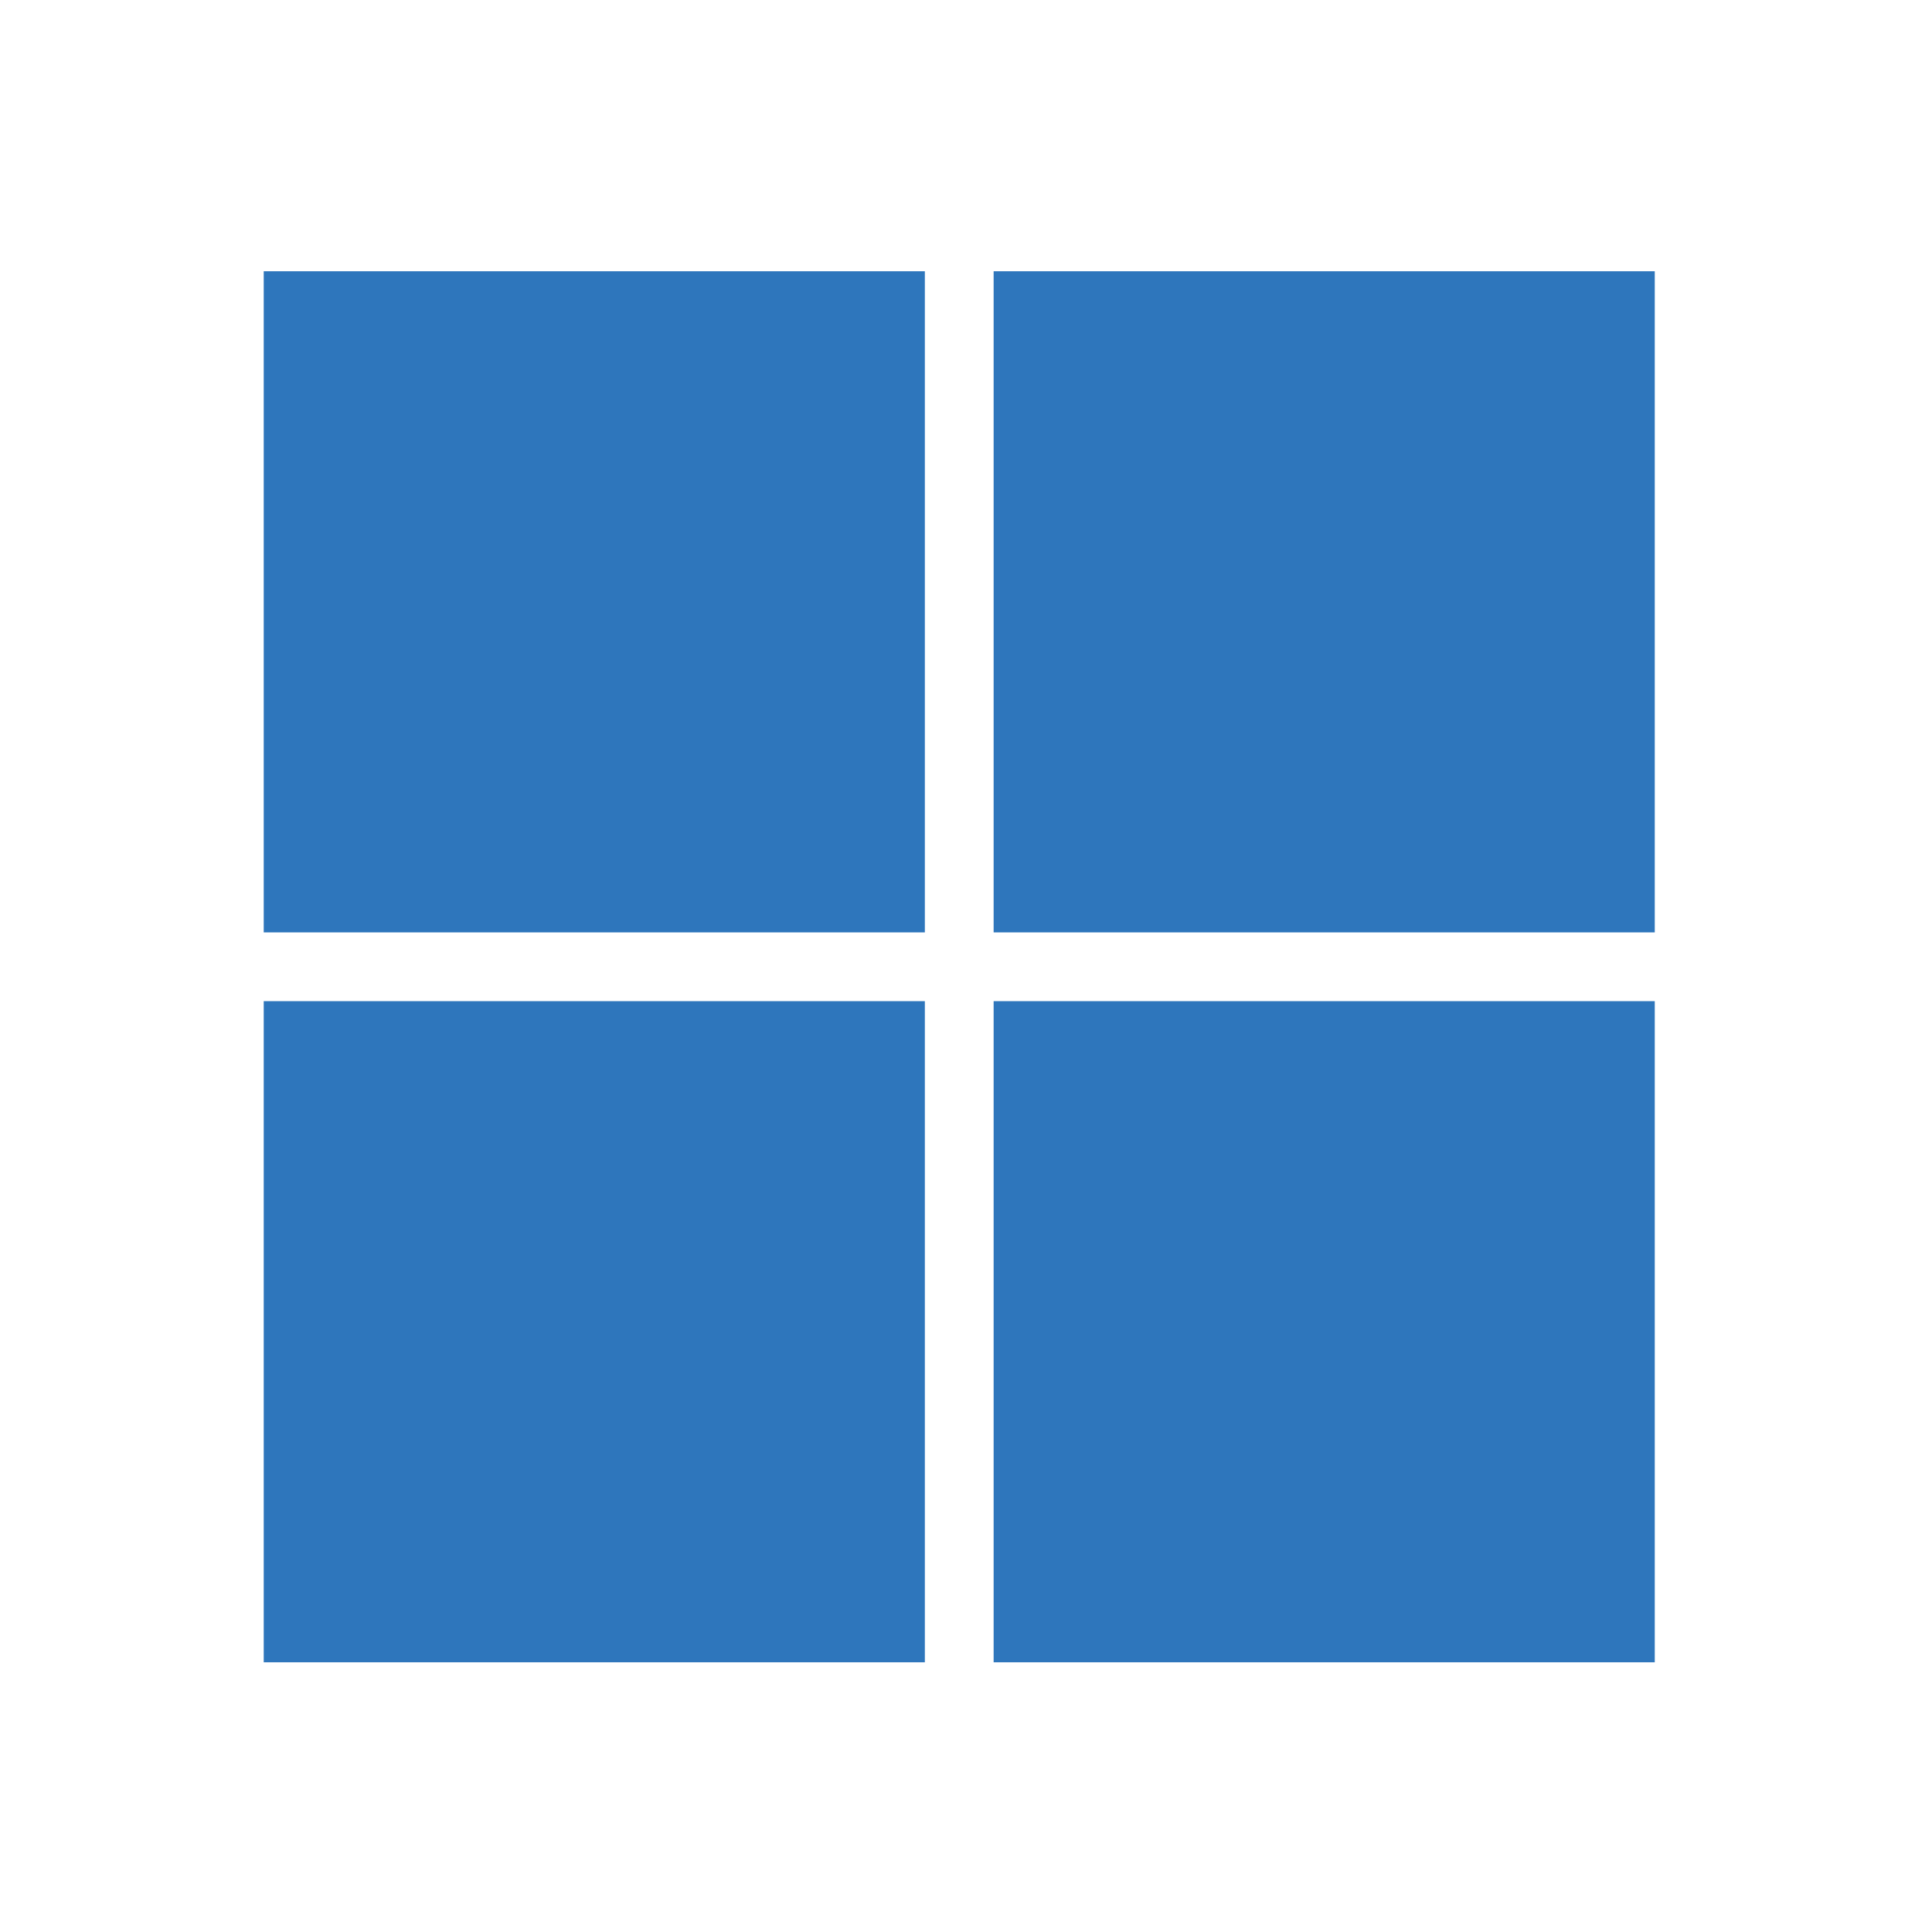
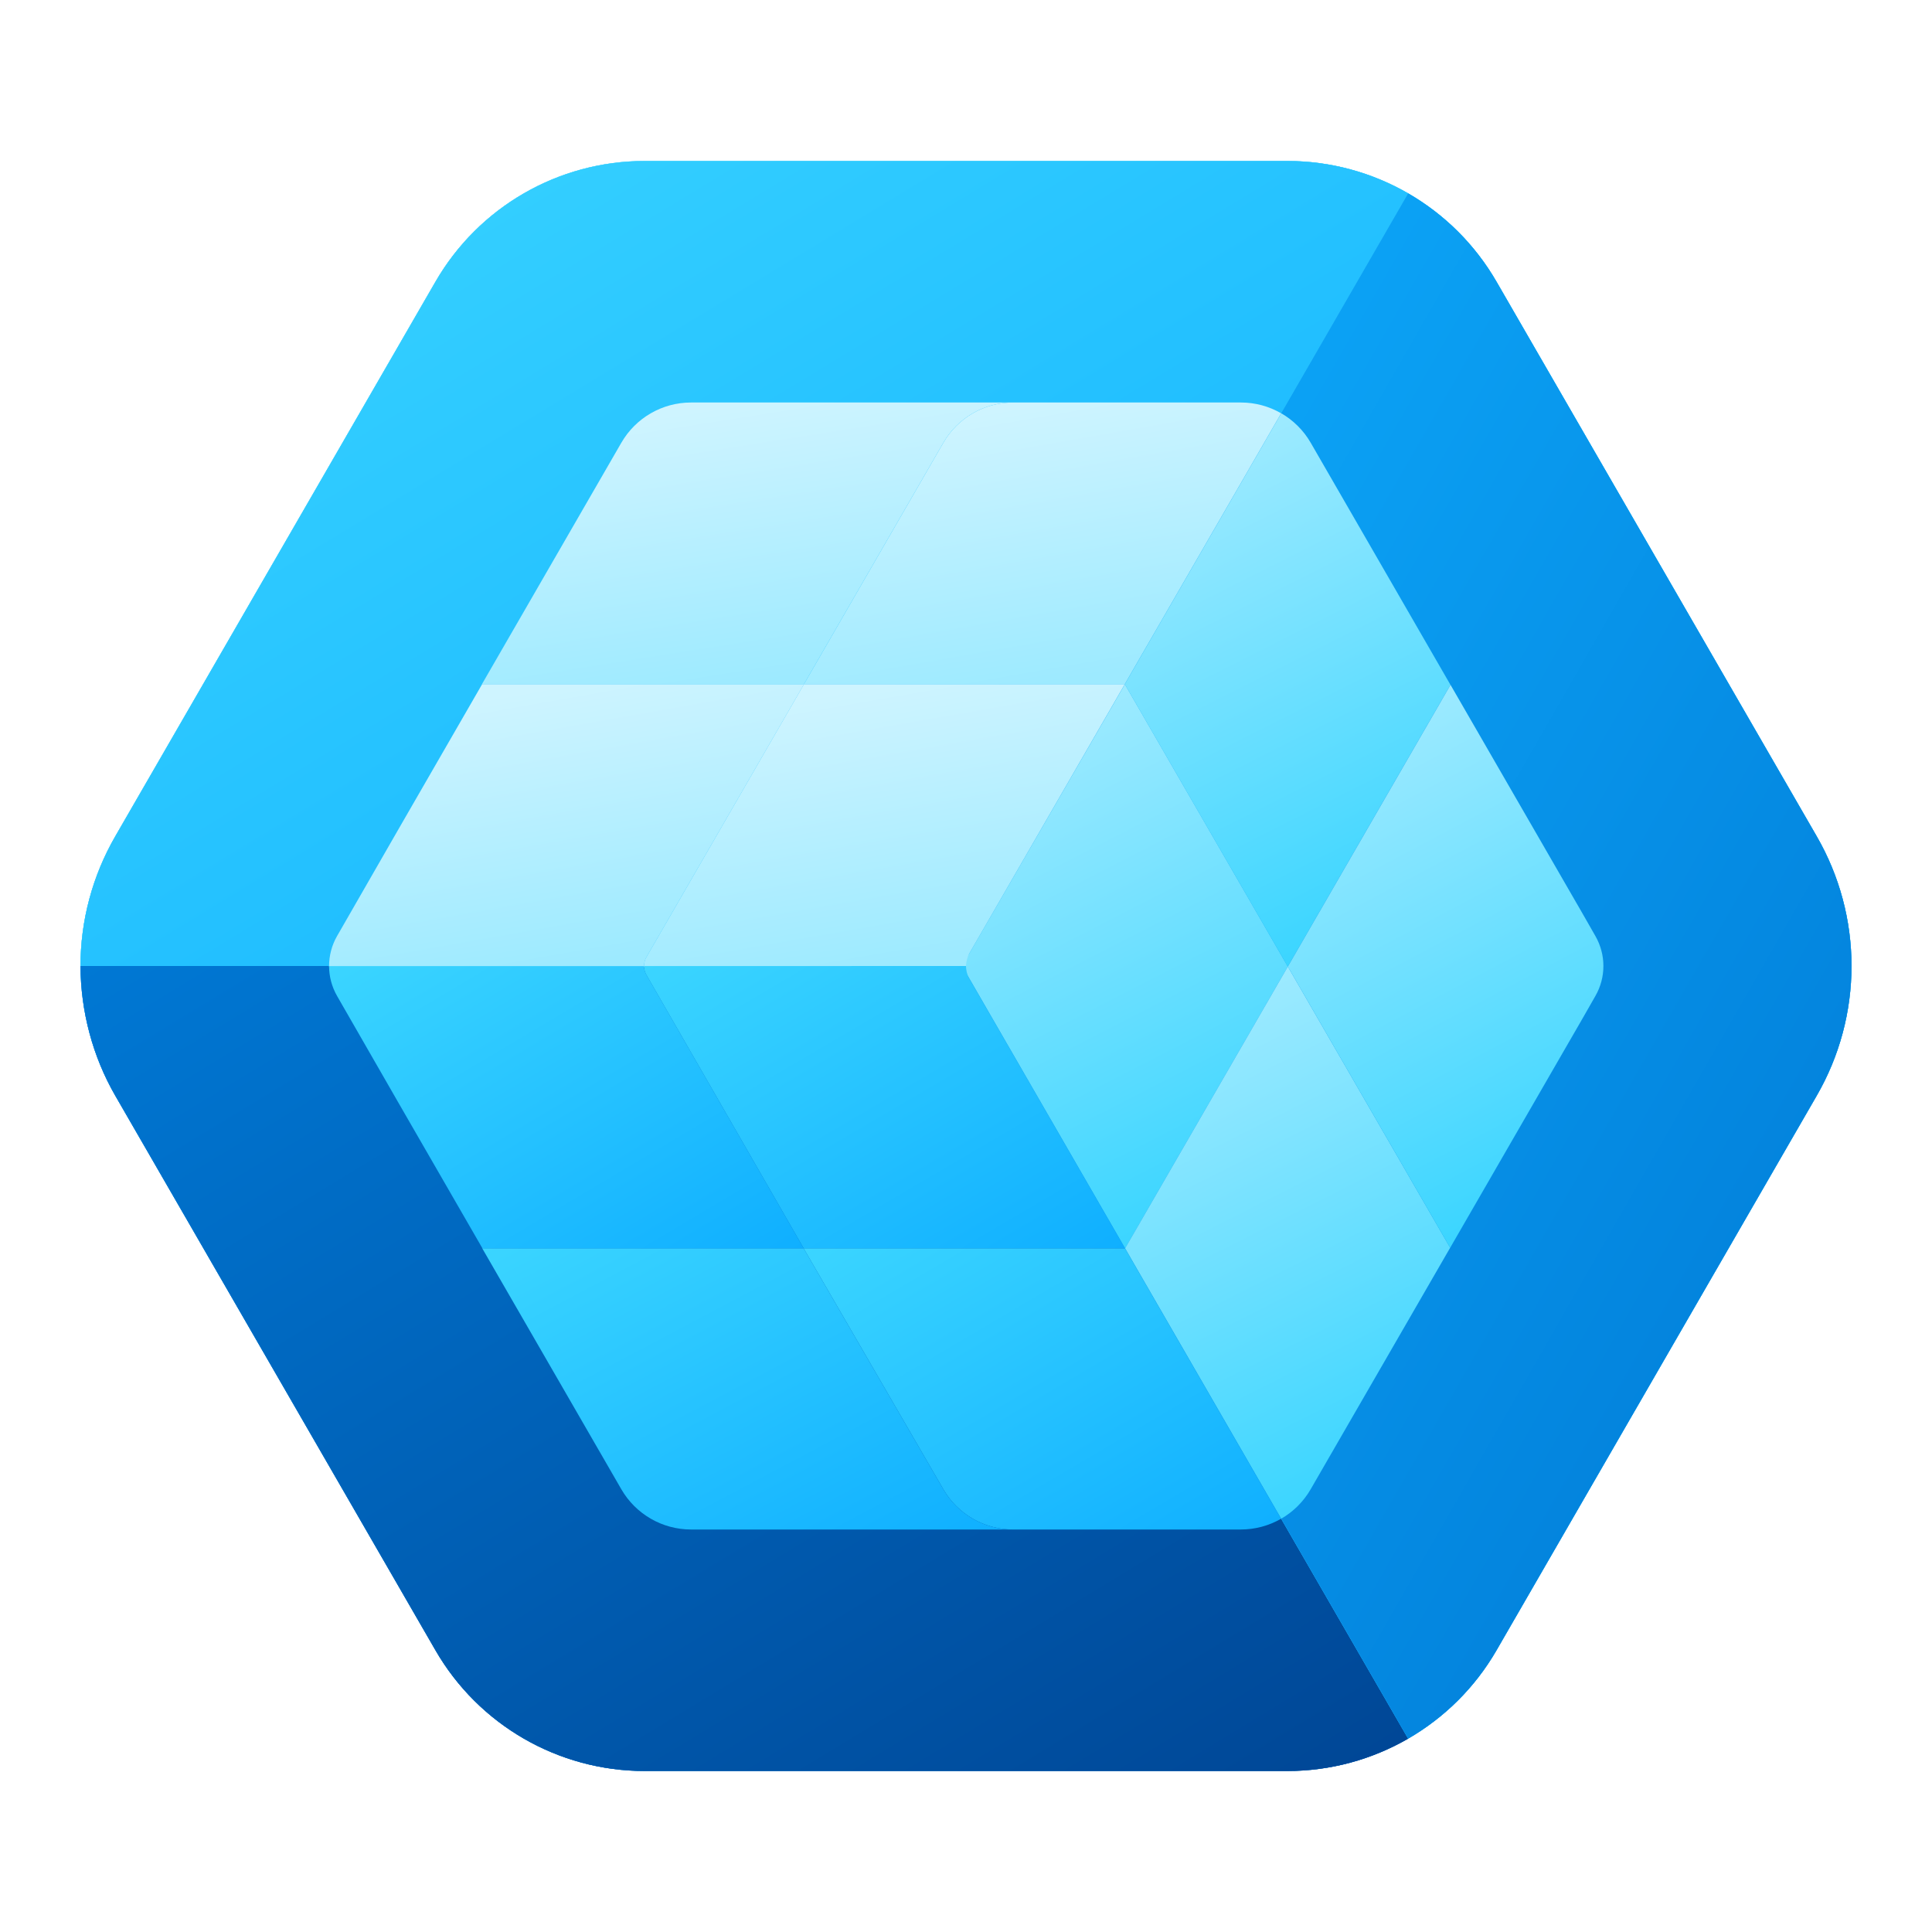
- <svg xmlns="http://www.w3.org/2000/svg" id="Layer_1" data-name="Layer 1" viewBox="0 0 100 100">
+ <svg xmlns="http://www.w3.org/2000/svg" width="240" height="240" viewBox="0 0 240 240" fill="none">
+   <path d="M159.926 20H80.074C69.356 20 59.453 25.718 54.094 35L14.314 103.901C11.488 108.796 10 114.348 10 120H120C120 119.366 120.167 118.864 120.484 118.315L174.926 24.019C170.44 21.43 165.285 20 159.926 20Z" fill="url(#paint0_linear_849_6280)" />
+   <path d="M159.926 20H80.074C69.356 20 59.453 25.718 54.094 35L14.314 103.901C11.488 108.796 10 114.348 10 120H120C120 119.366 120.167 118.864 120.484 118.315L174.926 24.019C170.44 21.43 165.285 20 159.926 20Z" fill="url(#paint1_linear_849_6280)" />
+   <path d="M159.926 20H80.074C69.356 20 59.453 25.718 54.094 35L14.314 103.901C11.488 108.796 10 114.348 10 120H120C120 119.366 120.167 118.864 120.484 118.315L174.926 24.019C170.44 21.43 165.285 20 159.926 20Z" fill="url(#paint2_linear_849_6280)" />
+   <path d="M159.926 20H80.074C69.356 20 59.453 25.718 54.094 35L14.314 103.901C11.488 108.796 10 114.348 10 120H120C120 119.366 120.167 118.864 120.484 118.315L174.926 24.019C170.44 21.43 165.285 20 159.926 20Z" fill="url(#paint3_linear_849_6280)" />
+   <path d="M159.926 220H80.074C69.356 220 59.453 214.282 54.094 205L14.314 136.099C11.508 131.239 10.021 125.61 10 120H120C120 120.476 120.125 121.064 120.363 121.476L174.925 215.981C170.44 218.571 165.285 220 159.926 220Z" fill="url(#paint4_linear_849_6280)" />
+   <path d="M159.926 220H80.074C69.356 220 59.453 214.282 54.094 205L14.314 136.099C11.508 131.239 10.021 125.61 10 120H120C120 120.476 120.125 121.064 120.363 121.476L174.925 215.981C170.44 218.571 165.285 220 159.926 220Z" fill="url(#paint5_linear_849_6280)" />
+   <path d="M159.926 220H80.074C69.356 220 59.453 214.282 54.094 205L14.314 136.099C11.508 131.239 10.021 125.61 10 120H120C120 120.476 120.125 121.064 120.363 121.476L174.925 215.981C170.44 218.571 165.285 220 159.926 220Z" fill="url(#paint6_linear_849_6280)" />
+   <path d="M225.686 136.098L185.906 204.999C183.227 209.64 179.411 213.39 174.925 215.98L120.363 121.475C120.125 121.063 120 120.596 120 120.12C120 119.486 120.167 118.863 120.484 118.314L174.926 24.019C179.411 26.608 183.227 30.358 185.906 34.999L225.686 103.9C228.512 108.795 230 114.347 230 119.999C230 125.651 228.512 131.204 225.686 136.098Z" fill="url(#paint7_linear_849_6280)" />
+   <path d="M225.686 136.098L185.906 204.999C183.227 209.64 179.411 213.39 174.925 215.98L120.363 121.475C120.125 121.063 120 120.596 120 120.12C120 119.486 120.167 118.863 120.484 118.314L174.926 24.019C179.411 26.608 183.227 30.358 185.906 34.999L225.686 103.9C228.512 108.795 230 114.347 230 119.999C230 125.651 228.512 131.204 225.686 136.098Z" fill="url(#paint8_linear_849_6280)" />
+   <path d="M225.686 136.098L185.906 204.999C183.227 209.64 179.411 213.39 174.925 215.98L120.363 121.475C120.125 121.063 120 120.596 120 120.12C120 119.486 120.167 118.863 120.484 118.314L174.926 24.019C179.411 26.608 183.227 30.358 185.906 34.999L225.686 103.9C228.512 108.795 230 114.347 230 119.999C230 125.651 228.512 131.204 225.686 136.098Z" fill="url(#paint9_linear_849_6280)" />
+   <path d="M139.766 155.068L120.371 121.475L119.512 119.999L139.735 85L159.98 120.071L139.766 155.068Z" fill="url(#paint10_linear_849_6280)" />
+   <path d="M180.144 155L162.816 185C161.923 186.547 160.651 187.797 159.156 188.66L140.848 156.95L139.766 155.068L159.98 120.071L180.144 155Z" fill="url(#paint11_linear_849_6280)" />
+   <path d="M162.821 55.001C161.927 53.454 160.656 52.204 159.16 51.34L139.727 85.001L159.972 120.071L180.18 85.072L162.821 55.001Z" fill="url(#paint12_linear_849_6280)" />
+   <path d="M159.148 51.34C157.653 50.477 155.935 50 154.148 50H125.844C122.271 50 118.97 51.906 117.184 55L99.863 85H129.996H139.714L159.148 51.34Z" fill="url(#paint13_linear_849_6280)" />
+   <path d="M85.844 50C82.271 50 78.97 51.906 77.184 55L59.863 85H99.863L117.184 55C118.97 51.906 122.271 50 125.844 50H85.844Z" fill="url(#paint14_linear_849_6280)" />
+   <path d="M120 120.121C120 119.487 120.167 118.864 120.484 118.315L139.718 85H130H99.867L80.294 118.901C80.102 119.235 80 119.622 80 120.008L80.003 120.121H120Z" fill="url(#paint15_linear_849_6280)" />
+   <path d="M154.144 190C155.931 190 157.649 189.524 159.144 188.661L140.837 156.951L139.75 155.068H99.824L117.18 185C118.966 188.094 122.267 190 125.84 190H154.144Z" fill="url(#paint16_linear_849_6280)" />
+   <path d="M120 120C120 120.476 120.125 121.064 120.363 121.476L139.757 155.068H99.832L80.294 121.099C80.122 120.8 80.022 120.465 80.003 120.121L80 120.009L120 120Z" fill="url(#paint17_linear_849_6280)" />
+   <path d="M77.183 185C78.97 188.094 82.271 190 85.844 190H125.844C122.271 190 118.97 188.094 117.184 185L99.828 155.068H59.902L77.183 185Z" fill="url(#paint18_linear_849_6280)" />
+   <path d="M196.599 113.501L180.189 85.073L159.98 120.072L180.145 155.002L196.614 126.475C197.204 125.444 197.735 124.515 198.196 123.705C198.852 122.555 199.18 121.278 199.18 120.001C199.18 118.724 198.852 117.448 198.196 116.297C197.731 115.48 197.195 114.543 196.599 113.501Z" fill="url(#paint19_linear_849_6280)" />
+   <path d="M40.88 120.121H80.011L80.008 120.008C80.008 119.622 80.109 119.235 80.302 118.901L99.875 85H59.887C52.486 97.819 45.299 110.284 41.867 116.287C41.208 117.44 40.879 118.72 40.879 120C40.879 120.04 40.879 120.081 40.88 120.121Z" fill="url(#paint20_linear_849_6280)" />
+   <path d="M59.927 155.07H99.84L80.302 121.101C80.129 120.801 80.03 120.466 80.011 120.123L80.008 120.01H40.879C40.88 121.287 41.21 122.564 41.867 123.714C45.305 129.728 52.512 142.227 59.927 155.07Z" fill="url(#paint21_linear_849_6280)" />
  <defs>
-     <style>.cls-1{fill:#2e76bc;}.cls-2{fill:none;}</style>
+     <linearGradient id="paint0_linear_849_6280" x1="10" y1="20" x2="98.669" y2="166.237" gradientUnits="userSpaceOnUse">
+       <stop stop-color="#9DEAFF" />
+       <stop offset="1" stop-color="#3BD5FF" />
+     </linearGradient>
+     <linearGradient id="paint1_linear_849_6280" x1="10" y1="20" x2="98.669" y2="166.237" gradientUnits="userSpaceOnUse">
+       <stop stop-color="#3BD5FF" />
+       <stop offset="1" stop-color="#0FAFFF" />
+     </linearGradient>
+     <linearGradient id="paint2_linear_849_6280" x1="10" y1="20" x2="98.669" y2="166.237" gradientUnits="userSpaceOnUse">
+       <stop stop-color="#9DEAFF" />
+       <stop offset="1" stop-color="#3BD5FF" />
+     </linearGradient>
+     <linearGradient id="paint3_linear_849_6280" x1="10" y1="20" x2="98.669" y2="166.237" gradientUnits="userSpaceOnUse">
+       <stop stop-color="#3BD5FF" />
+       <stop offset="1" stop-color="#0FAFFF" />
+     </linearGradient>
+     <linearGradient id="paint4_linear_849_6280" x1="10" y1="120" x2="98.669" y2="266.237" gradientUnits="userSpaceOnUse">
+       <stop stop-color="#0078D4" />
+       <stop offset="1" stop-color="#004695" />
+     </linearGradient>
+     <linearGradient id="paint5_linear_849_6280" x1="10" y1="120" x2="98.669" y2="266.237" gradientUnits="userSpaceOnUse">
+       <stop stop-color="#0FAFFF" />
+       <stop offset="1" stop-color="#0078D4" />
+     </linearGradient>
+     <linearGradient id="paint6_linear_849_6280" x1="10" y1="120" x2="98.669" y2="266.237" gradientUnits="userSpaceOnUse">
+       <stop stop-color="#0078D4" />
+       <stop offset="1" stop-color="#004695" />
+     </linearGradient>
+     <linearGradient id="paint7_linear_849_6280" x1="120" y1="24.019" x2="285.617" y2="118.922" gradientUnits="userSpaceOnUse">
+       <stop stop-color="#0FAFFF" />
+       <stop offset="1" stop-color="#0078D4" />
+     </linearGradient>
+     <linearGradient id="paint8_linear_849_6280" x1="120" y1="24.019" x2="285.617" y2="118.922" gradientUnits="userSpaceOnUse">
+       <stop stop-color="#3BD5FF" />
+       <stop offset="1" stop-color="#0FAFFF" />
+     </linearGradient>
+     <linearGradient id="paint9_linear_849_6280" x1="120" y1="24.019" x2="285.617" y2="118.922" gradientUnits="userSpaceOnUse">
+       <stop stop-color="#0FAFFF" />
+       <stop offset="1" stop-color="#0078D4" />
+     </linearGradient>
+     <linearGradient id="paint10_linear_849_6280" x1="139.746" y1="85" x2="168.241" y2="140.415" gradientUnits="userSpaceOnUse">
+       <stop stop-color="#9DEAFF" />
+       <stop offset="1" stop-color="#3BD5FF" />
+     </linearGradient>
+     <linearGradient id="paint11_linear_849_6280" x1="159.955" y1="120.071" x2="187.537" y2="174.745" gradientUnits="userSpaceOnUse">
+       <stop stop-color="#9DEAFF" />
+       <stop offset="1" stop-color="#3BD5FF" />
+     </linearGradient>
+     <linearGradient id="paint12_linear_849_6280" x1="159.953" y1="51.34" x2="187.596" y2="106.123" gradientUnits="userSpaceOnUse">
+       <stop stop-color="#9DEAFF" />
+       <stop offset="1" stop-color="#3BD5FF" />
+     </linearGradient>
+     <linearGradient id="paint13_linear_849_6280" x1="129.506" y1="50" x2="135.459" y2="83.956" gradientUnits="userSpaceOnUse">
+       <stop stop-color="#CEF4FF" />
+       <stop offset="1" stop-color="#9DEAFF" />
+     </linearGradient>
+     <linearGradient id="paint14_linear_849_6280" x1="92.854" y1="50" x2="98.234" y2="84.152" gradientUnits="userSpaceOnUse">
+       <stop stop-color="#CEF4FF" />
+       <stop offset="1" stop-color="#9DEAFF" />
+     </linearGradient>
+     <linearGradient id="paint15_linear_849_6280" x1="109.859" y1="85" x2="115.812" y2="119.081" gradientUnits="userSpaceOnUse">
+       <stop stop-color="#CEF4FF" />
+       <stop offset="1" stop-color="#9DEAFF" />
+     </linearGradient>
+     <linearGradient id="paint16_linear_849_6280" x1="99.824" y1="155.068" x2="130.372" y2="206.943" gradientUnits="userSpaceOnUse">
+       <stop stop-color="#3BD5FF" />
+       <stop offset="1" stop-color="#0FAFFF" />
+     </linearGradient>
+     <linearGradient id="paint17_linear_849_6280" x1="80" y1="120" x2="110.616" y2="172.17" gradientUnits="userSpaceOnUse">
+       <stop stop-color="#3BD5FF" />
+       <stop offset="1" stop-color="#0FAFFF" />
+     </linearGradient>
+     <linearGradient id="paint18_linear_849_6280" x1="59.902" y1="155.068" x2="88.802" y2="209.623" gradientUnits="userSpaceOnUse">
+       <stop stop-color="#3BD5FF" />
+       <stop offset="1" stop-color="#0FAFFF" />
+     </linearGradient>
+     <linearGradient id="paint19_linear_849_6280" x1="179.58" y1="85.073" x2="208.509" y2="139.675" gradientUnits="userSpaceOnUse">
+       <stop stop-color="#9DEAFF" />
+       <stop offset="1" stop-color="#3BD5FF" />
+     </linearGradient>
+     <linearGradient id="paint20_linear_849_6280" x1="70.377" y1="85" x2="76.398" y2="119.057" gradientUnits="userSpaceOnUse">
+       <stop stop-color="#CEF4FF" />
+       <stop offset="1" stop-color="#9DEAFF" />
+     </linearGradient>
+     <linearGradient id="paint21_linear_849_6280" x1="40.879" y1="120.01" x2="71.683" y2="171.813" gradientUnits="userSpaceOnUse">
+       <stop stop-color="#3BD5FF" />
+       <stop offset="1" stop-color="#0FAFFF" />
+     </linearGradient>
  </defs>
-   <rect class="cls-1" x="13.65" y="14.04" width="34.22" height="34.22" />
-   <rect class="cls-1" x="51.43" y="14.04" width="34.22" height="34.22" />
-   <rect class="cls-1" x="13.65" y="51.82" width="34.22" height="34.22" />
-   <rect class="cls-1" x="51.43" y="51.82" width="34.22" height="34.22" />
-   <rect class="cls-2" width="100" height="100" />
</svg>
